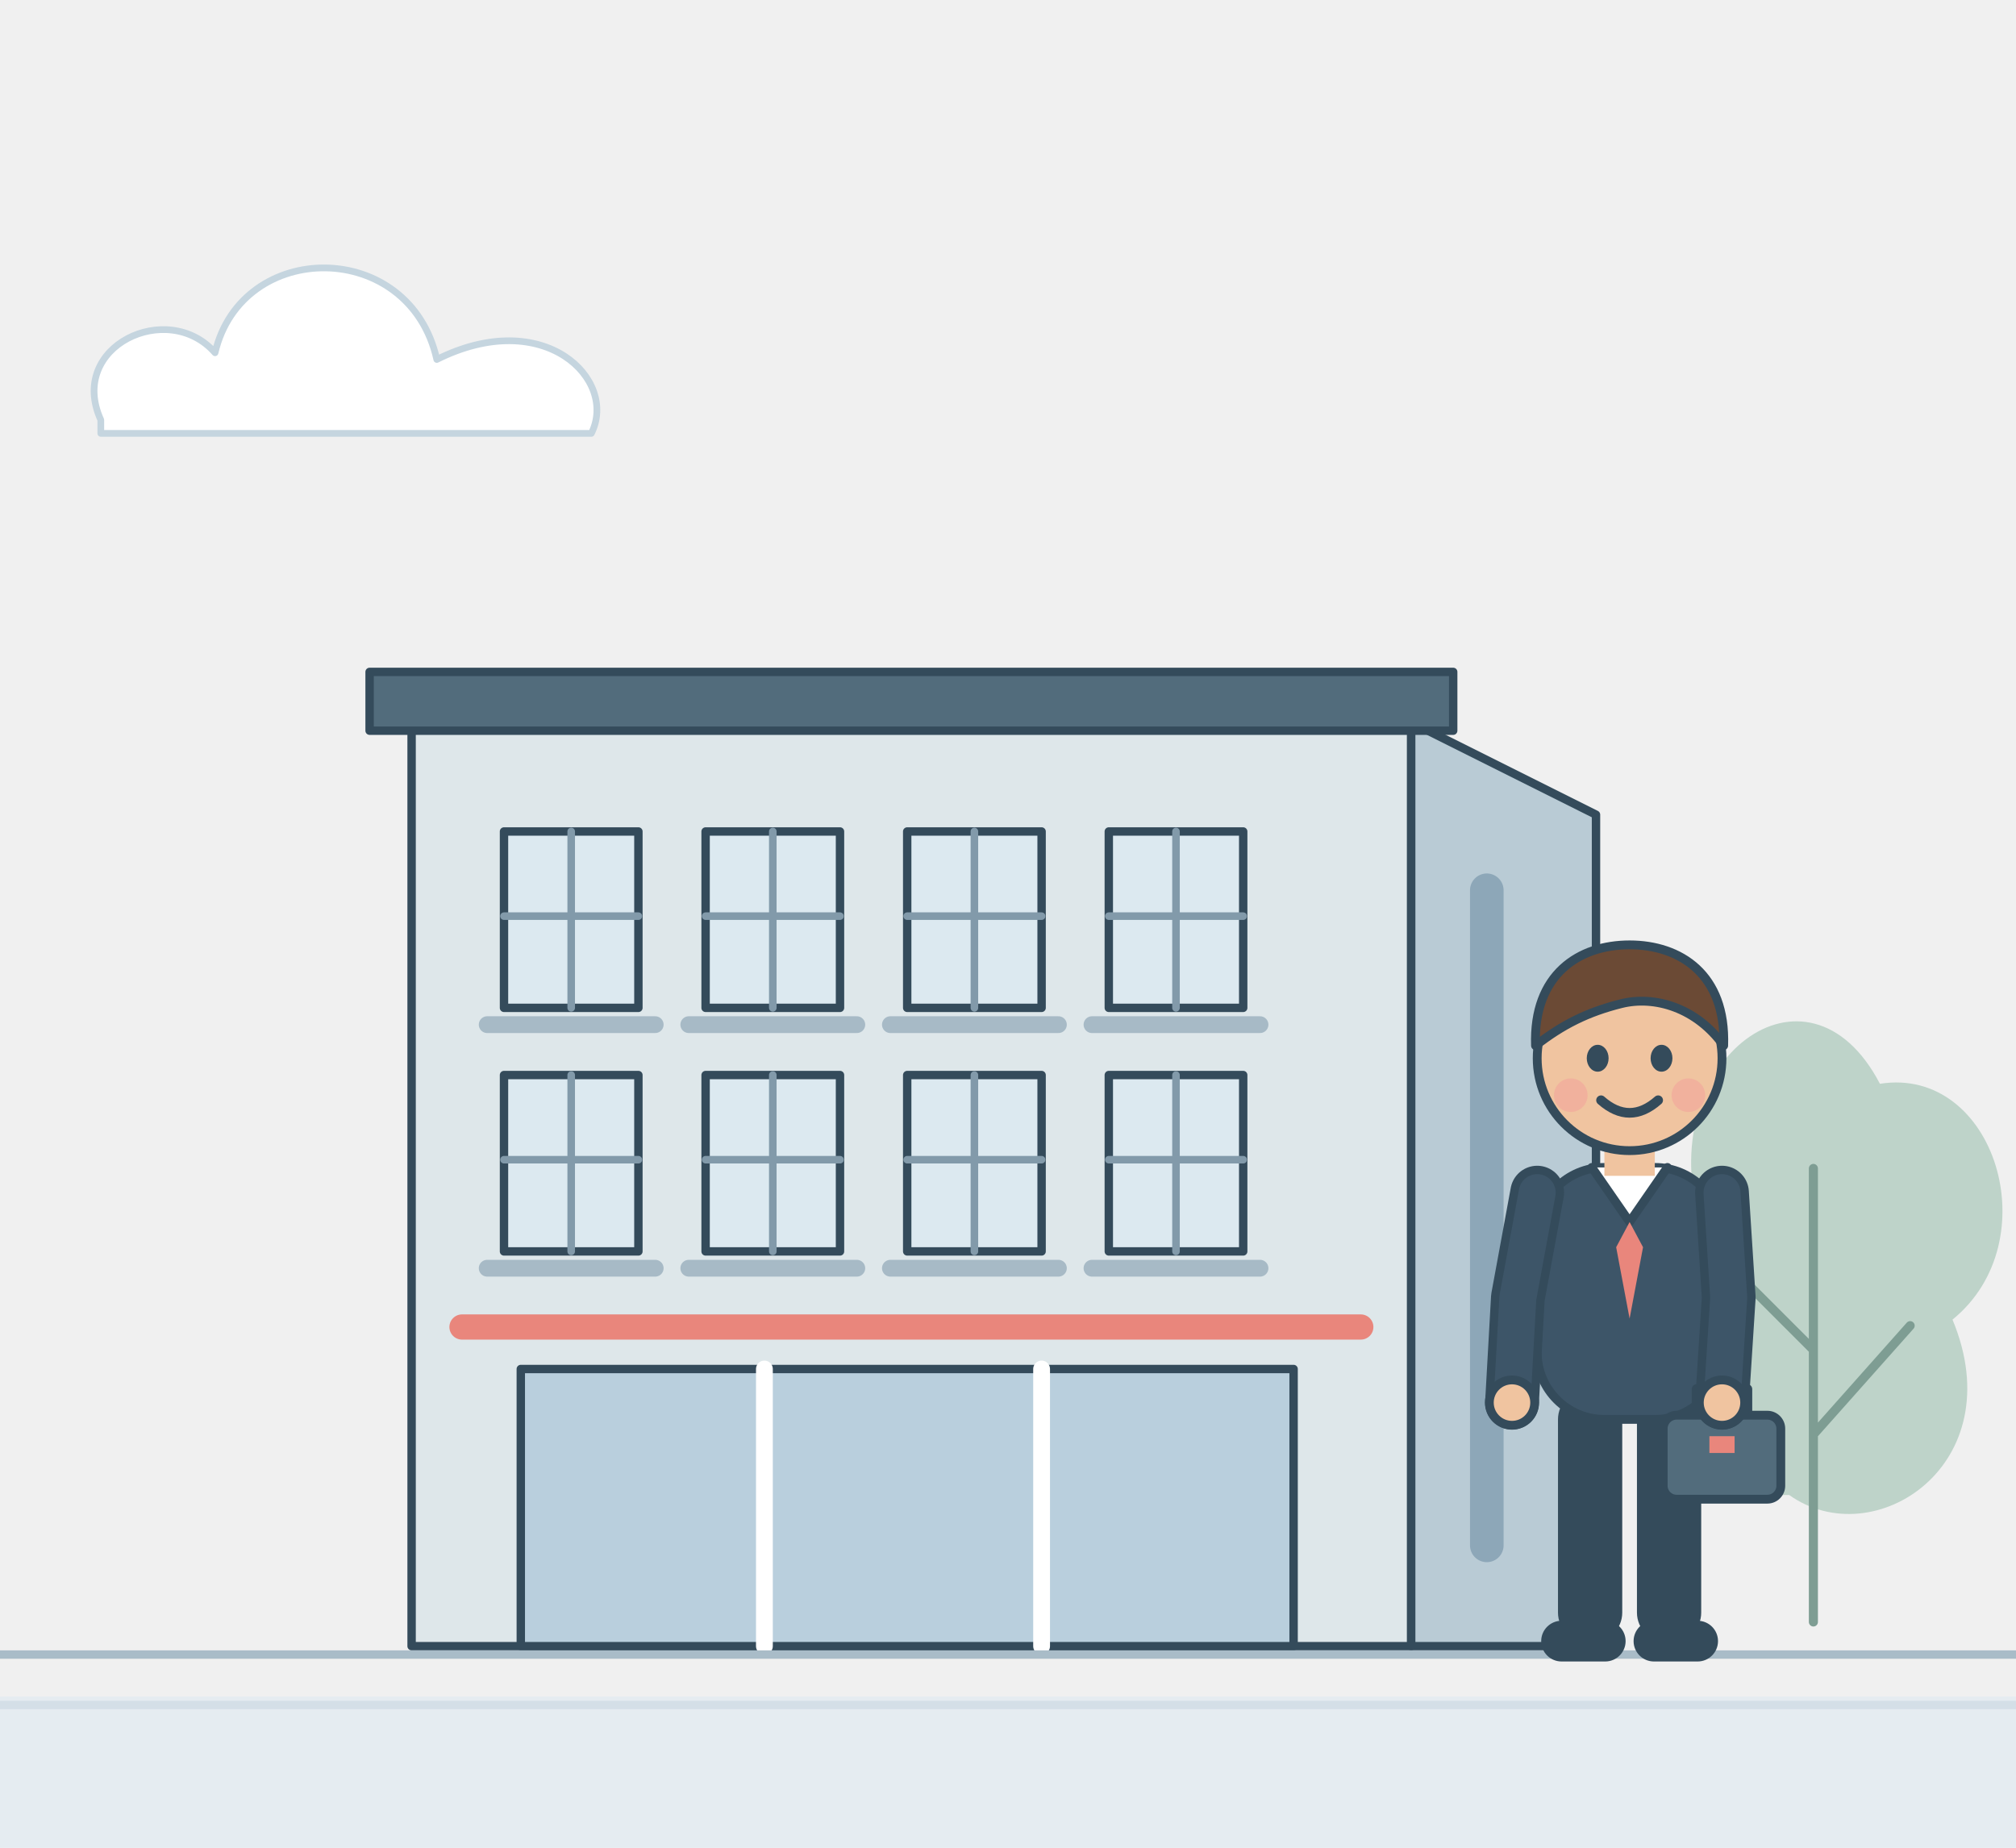
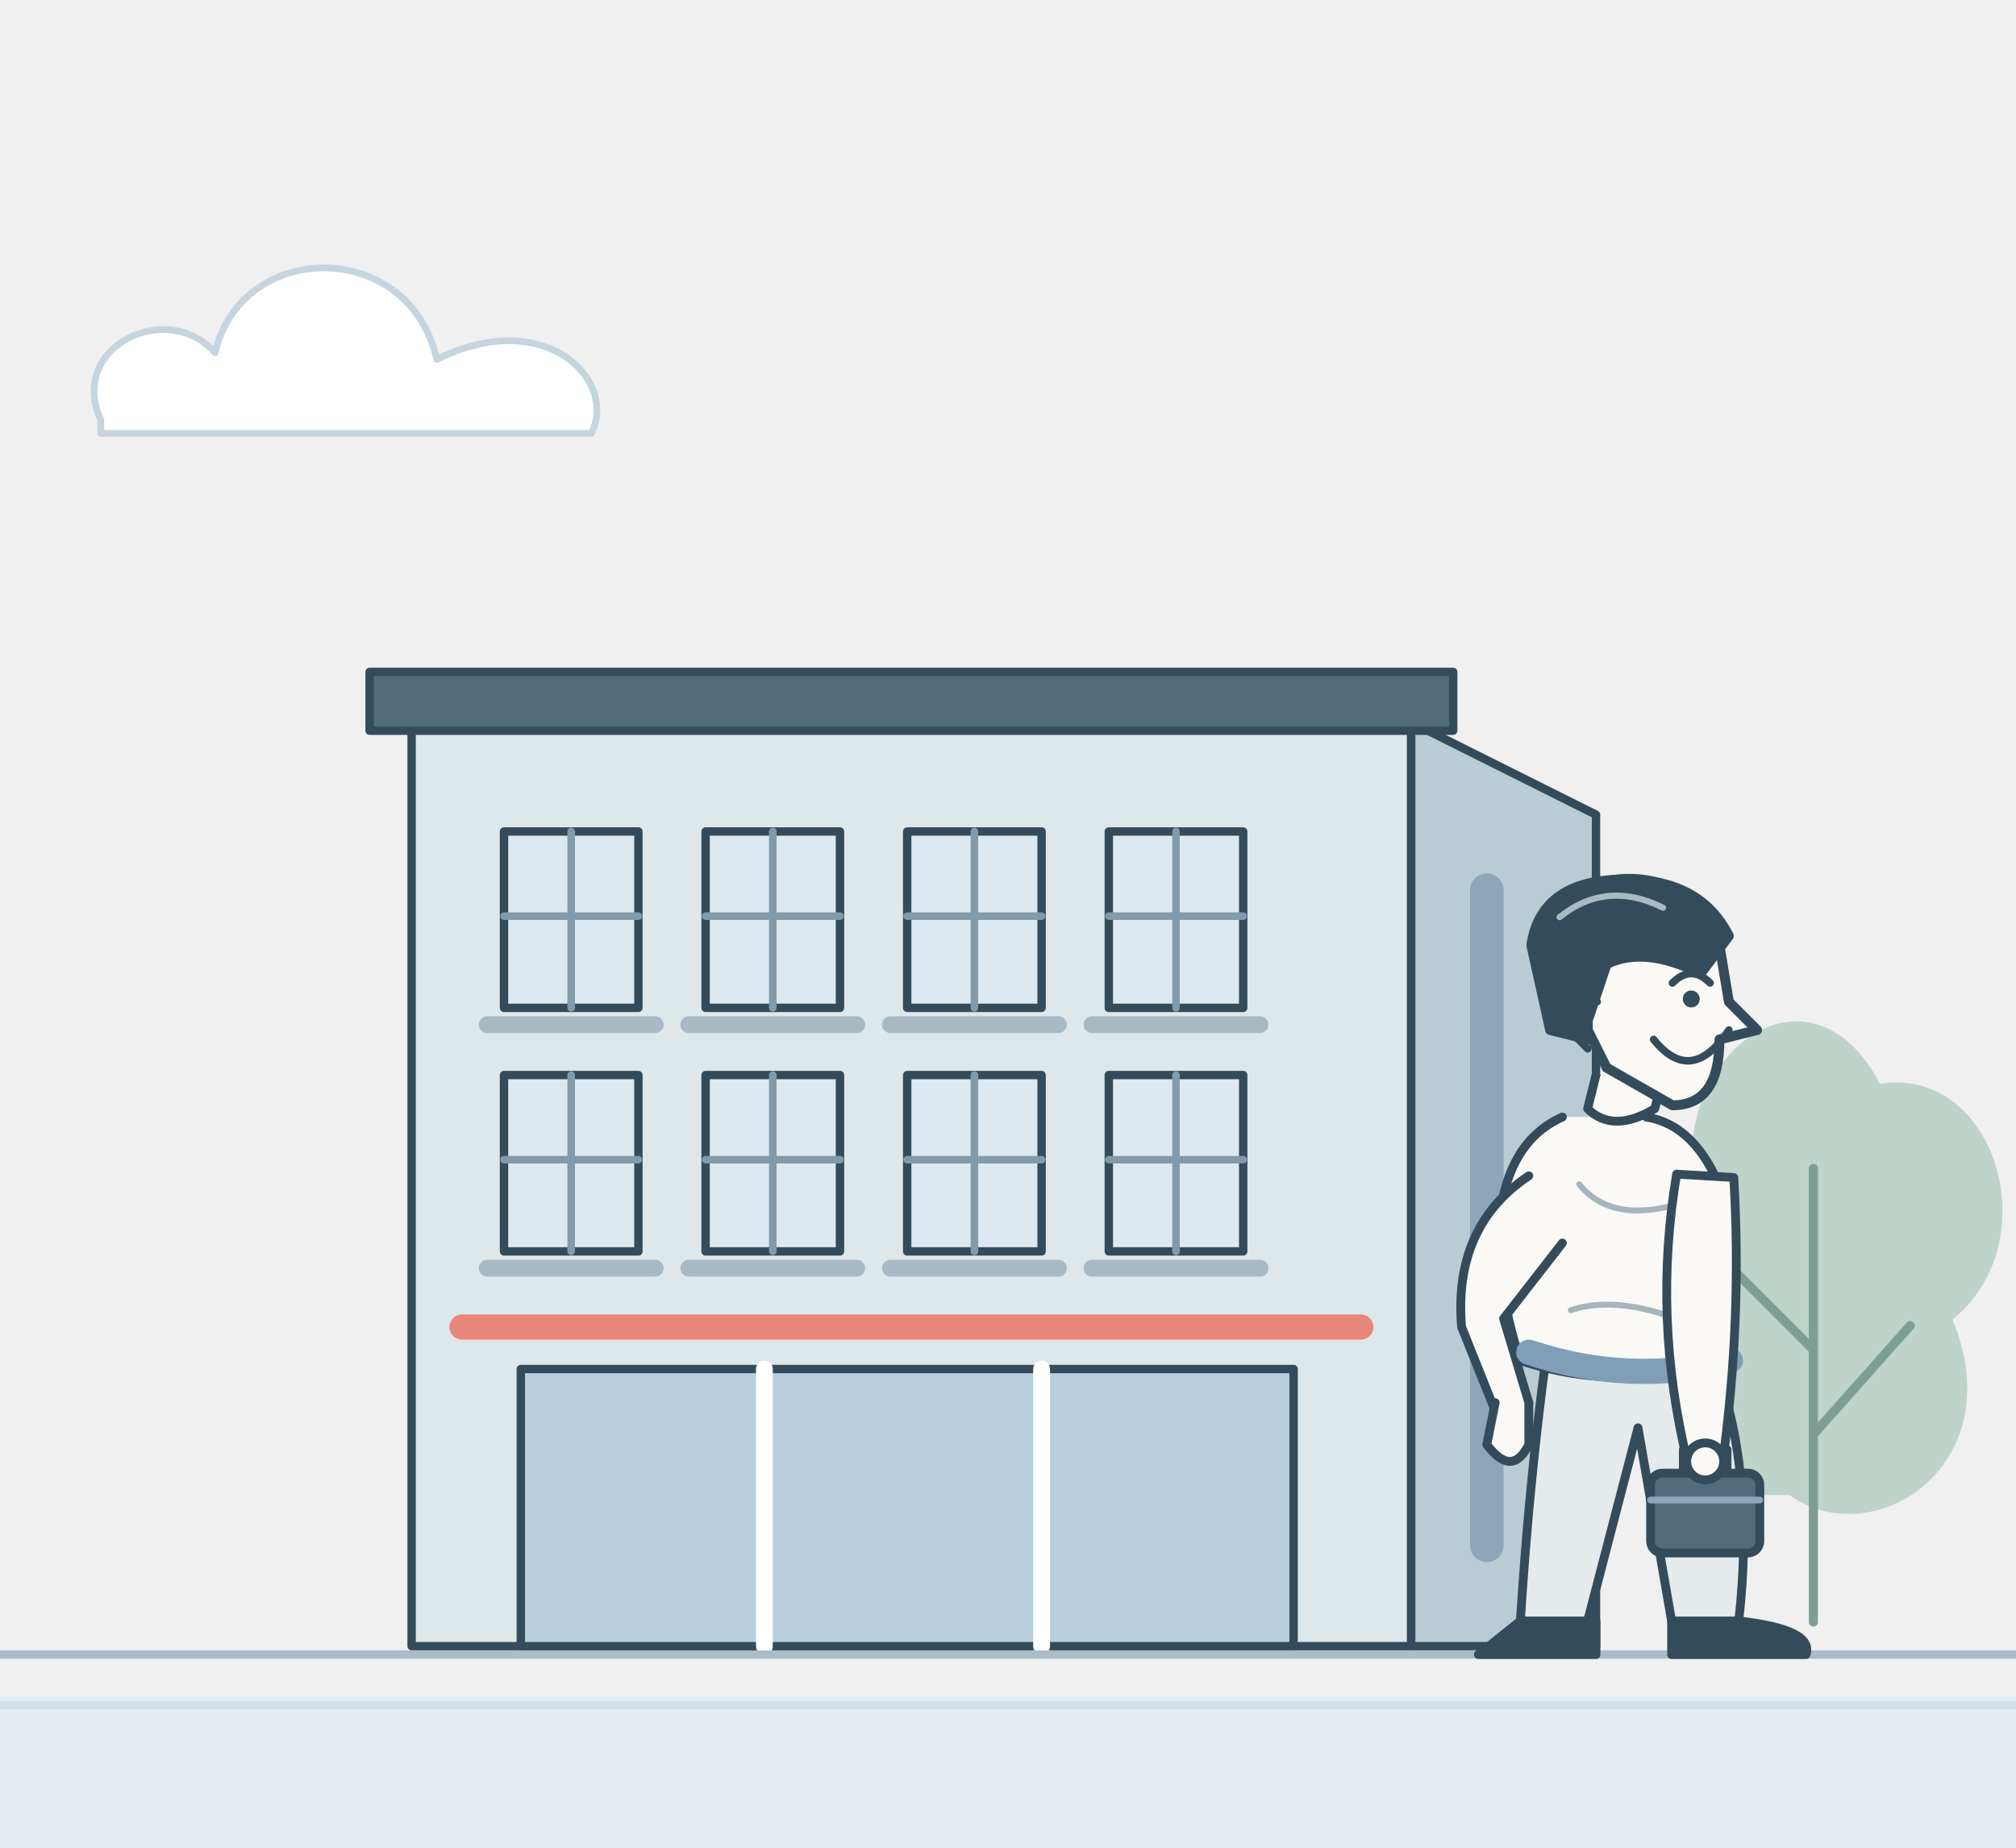
<svg xmlns="http://www.w3.org/2000/svg" class="people-scene" aria-hidden="true" focusable="false" viewBox="0 0 240 220" width="240" height="220" fill="none">
  <g stroke="#344b5b" stroke-width="1" stroke-linejoin="round" stroke-linecap="round">
    <g class="cloud-drift">
      <path transform="translate(12 38) scale(0.8)" d="M0 15C-5 4 10-3 17 5 21-12 46-12 50 6 66-2 77 9 73 17H0Z" fill="#fff" stroke="#c5d5df" stroke-width="1" />
    </g>
    <rect x="49" y="86" width="119" height="110" fill="#dee7ea" />
    <path d="M168 86L190 97V196H168Z" fill="#b9cbd5" />
    <path d="M44 80H173V87H44Z" fill="#526c7c" />
    <rect x="60" y="99" width="16" height="21" fill="#dce9f0" />
    <path d="M68 99v21M60 109.08h16" stroke="#829aaa" stroke-width=".9" />
    <path d="M58 122h20" stroke="#a7bac6" stroke-width="2" />
    <rect x="84" y="99" width="16" height="21" fill="#dce9f0" />
    <path d="M92 99v21M84 109.08h16" stroke="#829aaa" stroke-width=".9" />
    <path d="M82 122h20" stroke="#a7bac6" stroke-width="2" />
    <rect x="108" y="99" width="16" height="21" fill="#dce9f0" />
    <path d="M116 99v21M108 109.08h16" stroke="#829aaa" stroke-width=".9" />
    <path d="M106 122h20" stroke="#a7bac6" stroke-width="2" />
    <rect x="132" y="99" width="16" height="21" fill="#dce9f0" />
    <path d="M140 99v21M132 109.08h16" stroke="#829aaa" stroke-width=".9" />
    <path d="M130 122h20" stroke="#a7bac6" stroke-width="2" />
    <rect x="60" y="128" width="16" height="21" fill="#dce9f0" />
    <path d="M68 128v21M60 138.08h16" stroke="#829aaa" stroke-width=".9" />
    <path d="M58 151h20" stroke="#a7bac6" stroke-width="2" />
    <rect x="84" y="128" width="16" height="21" fill="#dce9f0" />
    <path d="M92 128v21M84 138.08h16" stroke="#829aaa" stroke-width=".9" />
    <path d="M82 151h20" stroke="#a7bac6" stroke-width="2" />
    <rect x="108" y="128" width="16" height="21" fill="#dce9f0" />
    <path d="M116 128v21M108 138.08h16" stroke="#829aaa" stroke-width=".9" />
    <path d="M106 151h20" stroke="#a7bac6" stroke-width="2" />
    <rect x="132" y="128" width="16" height="21" fill="#dce9f0" />
    <path d="M140 128v21M132 138.08h16" stroke="#829aaa" stroke-width=".9" />
    <path d="M130 151h20" stroke="#a7bac6" stroke-width="2" />
    <rect x="62" y="163" width="92" height="33" fill="#b9cfdd" />
    <path d="M91 163V196M124 163V196" stroke="#fff" stroke-width="2" />
    <path d="M55 158H162" stroke="#e9867c" stroke-width="3" />
    <path d="M177 106V184" stroke="#8da7b8" stroke-width="4" />
    <g transform="translate(213 178) scale(0.72)">
      <path d="M-15 0C-35-14-27-43-15-46C-22-72 3-91 15-68C34-71 43-42 27-29C37-5 14 10 0 0Z" fill="#bed3c9" stroke="none" />
      <path d="M4 21V-54M4-24L-10-38M4-10L20-28" stroke="#7e9d93" stroke-width="1.5" />
    </g>
    <path d="M0 197H240" stroke="#a9bcc8" stroke-width="1" />
    <path d="M0 202H240V220H0Z" fill="#e5ecf1" stroke="none" />
    <path d="M0 203H240" stroke="#d4dfe7" stroke-width="1" />
    <g stroke="#344b5b" stroke-width="1" stroke-linecap="round" stroke-linejoin="round">
-       <g class="pfig" data-act="case" data-flip="0" transform="translate(194 197) scale(1 1)" style="--phase:-1.5s">
-         <g stroke="#344b5b" stroke-width="1.05" stroke-linecap="round" stroke-linejoin="round">
-           <rect x="-8" y="-31" width="6.6" height="29" rx="3" fill="#344b5b" />
-           <rect x="1.4" y="-31" width="6.6" height="29" rx="3" fill="#344b5b" />
-           <rect x="-10" y="-3.5" width="9" height="3.8" rx="1.9" fill="#344b5b" />
-           <rect x="1" y="-3.5" width="9" height="3.8" rx="1.9" fill="#344b5b" />
-           <rect x="-11" y="-58" width="22" height="30" rx="8" fill="#3d5568" />
-           <path d="M-4.5-58L0-51.5 4.5-58" fill="#fff" />
-           <path d="M0-51.5L-1.6-48.5 0-40 1.6-48.5Z" fill="#e9867c" stroke="none" />
-           <g class="p-case" transform="translate(11 -30)">
-             <path d="M-3 1.5V-1.6H3V1.5" fill="none" stroke-width="1.2" />
-             <rect x="-7" y="1.5" width="14" height="10" rx="1.6" fill="#526c7c" />
-             <rect x="-1.5" y="4" width="3" height="2" fill="#e9867c" stroke="none" />
+       <g class="neighbour" transform="translate(194 197) scale(1 1)" style="--phase:-1.5s">
+         <g class="neighbour-body" stroke="#344b5b" stroke-width="1.05" stroke-linecap="round" stroke-linejoin="round" fill="none">
+           <path d="M-10-35Q-12-20-13-4H-5L1-27 5-4H13Q15-22 10-35" fill="#e5ebed" />
+           <path d="M-13-4L-18 0H-4V-4M5-4V0H21Q22-3 13-4" fill="#344b5b" />
+           <path d="M-8-64C-17-60-17-47-13-35Q-1-31 12-35L11-55Q8-63 2-64" fill="#faf9f5" />
+           <path d="M-12-57Q-21-51-20-39L-16-29Q-13-27-12-30L-15-40-8-49" fill="#faf9f5" />
+           <path d="M-16-30L-17-25Q-14-21-12-25L-12-30" fill="#faf9f5" />
+           <path d="M-6-56Q-2-51 7-54M-7-41Q-1-43 8-39" stroke="#a4b5bc" stroke-width=".7" />
+           <path d="M-12-36Q0-32 12-35" stroke="#7f9fb9" stroke-width="3" />
+           <g class="act" data-act="case">
+             <g class="case" transform="translate(9 -23) rotate(0)">
+               <path d="M-2.6 1.4V-1.4H2.6V1.4" fill="none" />
+               <rect x="-6.5" y="1.4" width="13" height="9.5" rx="1.4" fill="#526c7c" />
+               <path d="M-6.5 4.6H6.5" stroke="#8da7b8" stroke-width=".8" />
+             </g>
+             <path class="near" d="M5.6 -57.2Q2.7 -40.1 6.9 -22.9L11.1 -23.1Q13.4 -40.1 12.4 -56.8Z" fill="#faf9f5" />
+             <circle class="near-h" cx="9" cy="-23" r="2.2" fill="#faf9f5" />
          </g>
-           <path class="aL" d="M-11 -55L-13.3 -42.5L-14 -30" fill="none" stroke="#344b5b" stroke-width="6.4" />
-           <path class="aL" d="M-11 -55L-13.3 -42.5L-14 -30" fill="none" stroke="#3d5568" stroke-width="4.4" />
-           <circle class="hL" cx="-14" cy="-30" r="2.7" fill="#f0c4a0" />
-           <path class="aR" d="M11 -55L11.8 -42.5L11 -30" fill="none" stroke="#344b5b" stroke-width="6.4" />
-           <path class="aR" d="M11 -55L11.8 -42.5L11 -30" fill="none" stroke="#3d5568" stroke-width="4.4" />
-           <circle class="hR" cx="11" cy="-30" r="2.7" fill="#f0c4a0" />
-           <rect x="-3" y="-62" width="6" height="5" fill="#f0c4a0" stroke="none" />
-           <circle cx="0" cy="-71" r="11" fill="#f0c4a0" />
-           <path d="M-11.2-72.5C-11.5-81-6-84.5 0-84.5S11.5-81 11.2-72.5C8-77 3-78.5-1-77.5-5-76.5-8-75-11.2-72.5Z" fill="#6b4a35" />
-           <ellipse class="eye" cx="-3.8" cy="-71" rx="1.3" ry="1.6" fill="#344b5b" stroke="none" />
-           <ellipse class="eye" cx="3.8" cy="-71" rx="1.3" ry="1.6" fill="#344b5b" stroke="none" />
-           <path d="M-3.4-66Q0-63 3.4-66" fill="none" stroke-width="1.15" />
-           <circle cx="-7" cy="-66.6" r="2" fill="#f2a59b" opacity=".6" stroke="none" />
-           <circle cx="7" cy="-66.6" r="2" fill="#f2a59b" opacity=".6" stroke="none" />
+           <path d="M-4-69L-5-65Q-2-62 3-65L4-69" fill="#faf9f5" />
+           <g class="neighbour-head">
+             <g transform="translate(-.5 13) scale(1.12)">
+               <path d="M-8-86C-10-95 7-98 10-87L11-81 14-78 10-77Q10-70 5-70L-2-74-5-80" fill="#faf9f5" />
+               <path d="M-8-78L-10-87Q-9-94 0-94 8-94 11-88L8-84Q2-87-2-85L-4-79-4-77Z" fill="#344b5b" />
+               <path d="M-7-90Q-2-94 4-91" fill="none" stroke="#a8bbc4" stroke-width=".65" />
+               <path d="M-3-81Q-8-85-7-79L-4-76M5-83Q7-85 9-83M3-77Q7-72 11-78" stroke-width=".8" />
+               <circle cx="7" cy="-81.3" r=".9" fill="#344b5b" stroke="none" />
+             </g>
+           </g>
        </g>
      </g>
    </g>
  </g>
</svg>
